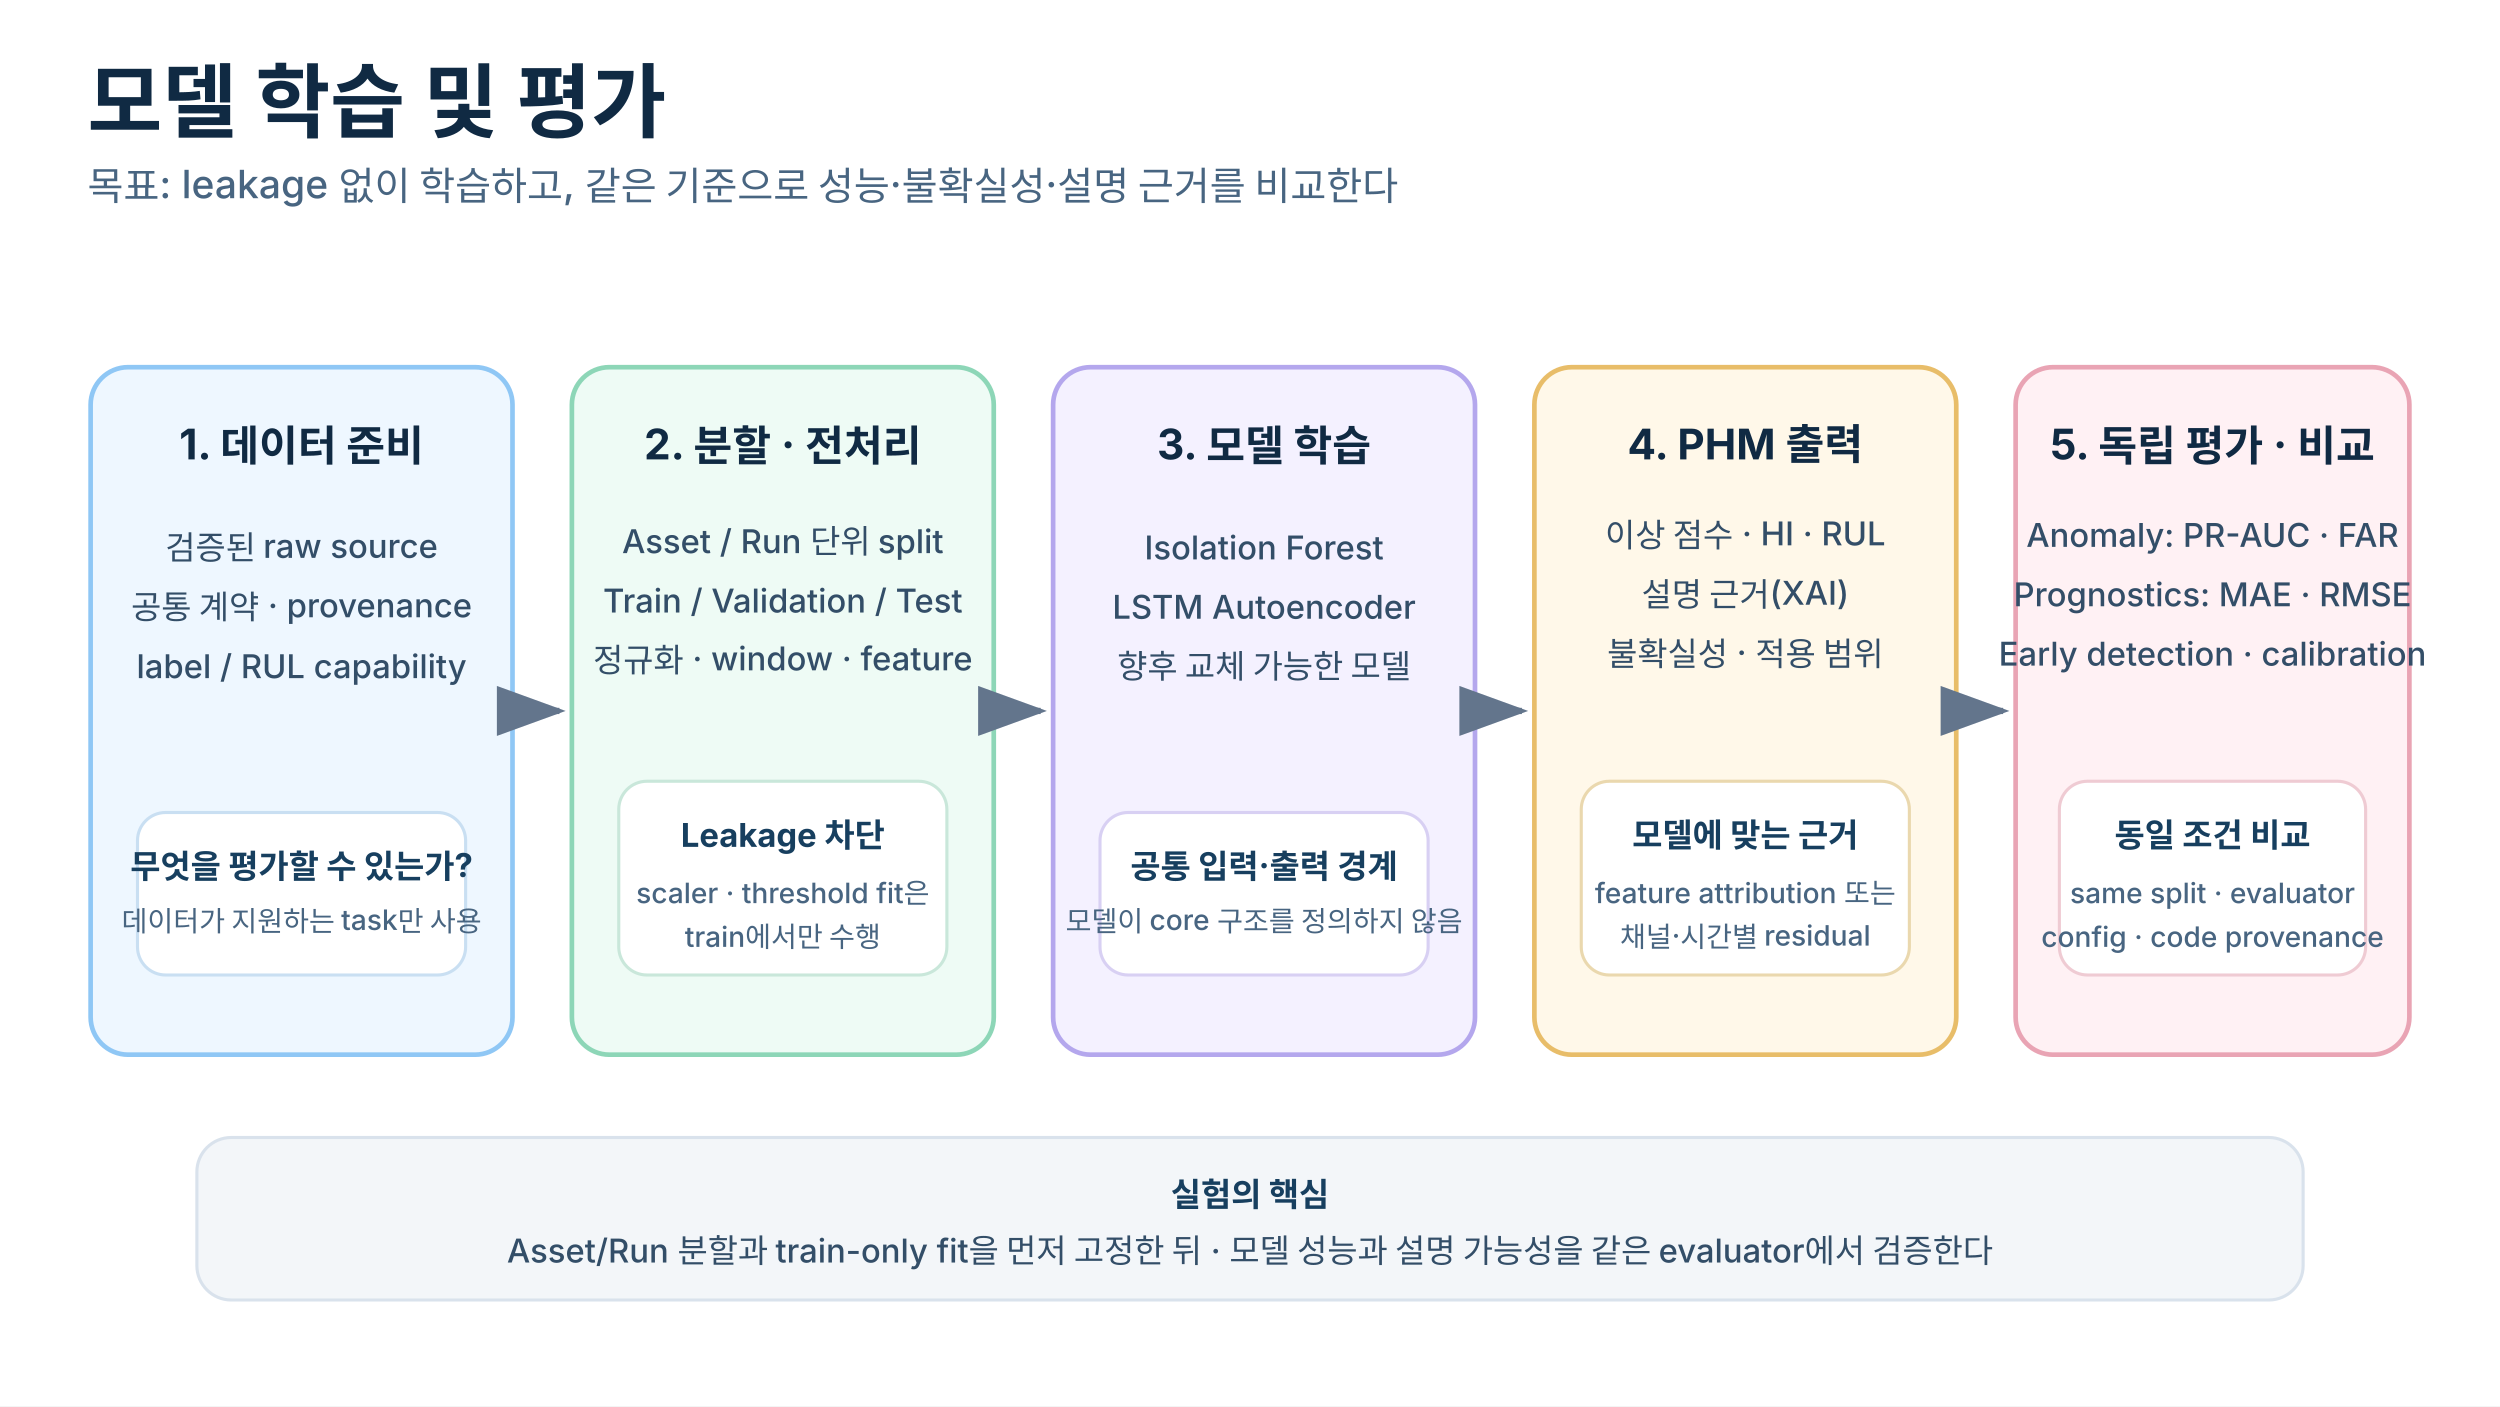
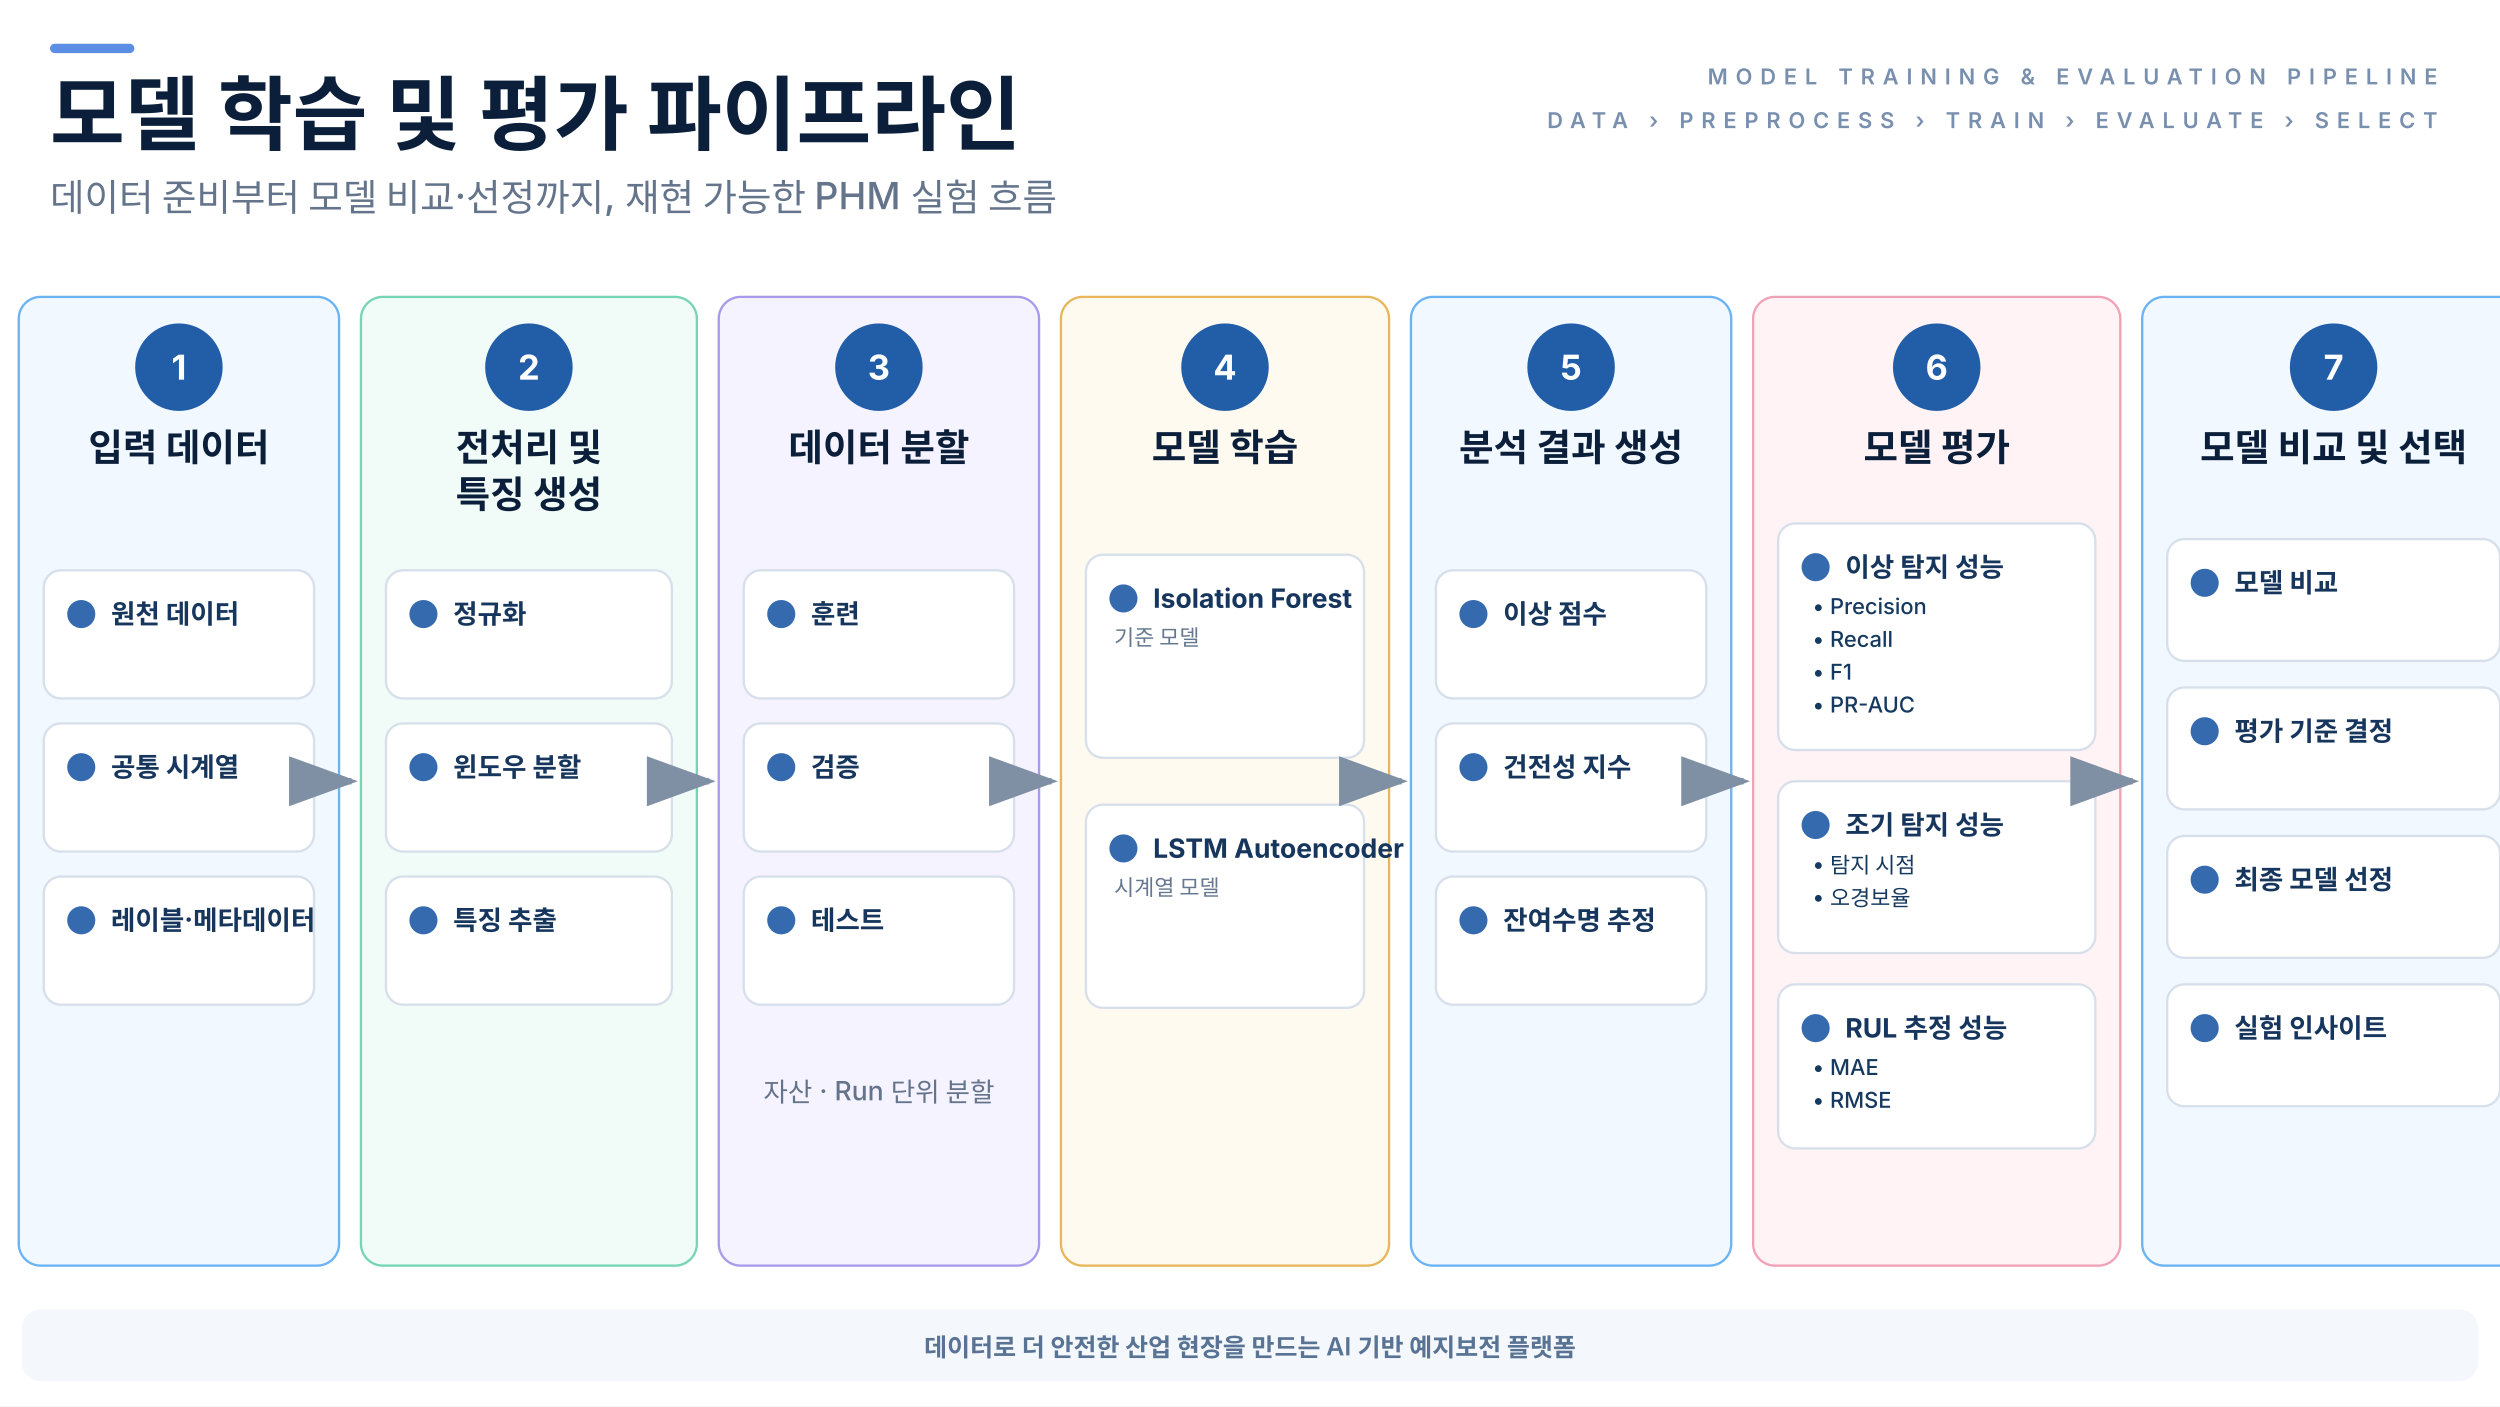
<svg xmlns="http://www.w3.org/2000/svg" width="1600" height="900" viewBox="0 0 1600 900" role="img" aria-labelledby="title desc">
  <defs>
    <marker id="arrow" markerWidth="12" markerHeight="12" refX="10" refY="4" orient="auto">
-       <path d="M0,0 L0,8 L11,4 z" fill="#63758c" />
+       <path d="M0,0 L0,8 L11,4 z" fill="#7f8fa4" />
    </marker>
    <style>
-       .title{font:700 52px system-ui,-apple-system,"Segoe UI",sans-serif;fill:#102a43}
-       .subtitle{font:500 25px system-ui,-apple-system,"Segoe UI",sans-serif;fill:#486581}
-       .step{font:700 27px system-ui,-apple-system,"Segoe UI",sans-serif;fill:#102a43;text-anchor:middle}
-       .body{font:500 21px system-ui,-apple-system,"Segoe UI",sans-serif;fill:#334e68;text-anchor:middle}
-       .small{font:500 18px system-ui,-apple-system,"Segoe UI",sans-serif;fill:#486581;text-anchor:middle}
-       .focus{font:700 21px system-ui,-apple-system,"Segoe UI",sans-serif;fill:#173f5f;text-anchor:middle}
-       .arrow{stroke:#63758c;stroke-width:4;fill:none;marker-end:url(#arrow)}
-     </style>
+     .title{font:700 52px system-ui,-apple-system,"Segoe UI","Noto Sans KR","Malgun Gothic",sans-serif;fill:#0b1f3a}
+     .subtitle{font:500 24px system-ui,-apple-system,"Segoe UI","Noto Sans KR","Malgun Gothic",sans-serif;fill:#64748b}
+     .eyebrow{font:600 14px system-ui,-apple-system,"Segoe UI",sans-serif;letter-spacing:5px;fill:#7890ae}
+     .colTitle{font:700 24px system-ui,-apple-system,"Segoe UI","Noto Sans KR","Malgun Gothic",sans-serif;fill:#0b1f3a;text-anchor:middle}
+     .desc{font:500 17px system-ui,-apple-system,"Segoe UI","Noto Sans KR","Malgun Gothic",sans-serif;fill:#64748b;text-anchor:middle}
+     .card{fill:#fff;stroke:#d7e0ea;stroke-width:1.5}
+     .cardTitle{font:700 17px system-ui,-apple-system,"Segoe UI","Noto Sans KR","Malgun Gothic",sans-serif;fill:#17365d}
+     .cardBody{font:500 14px system-ui,-apple-system,"Segoe UI","Noto Sans KR","Malgun Gothic",sans-serif;fill:#66788f}
+     .bullet{font:500 14px system-ui,-apple-system,"Segoe UI","Noto Sans KR","Malgun Gothic",sans-serif;fill:#16395f}
+     .stepNum{font:700 22px system-ui,-apple-system,"Segoe UI",sans-serif;fill:#fff;text-anchor:middle}
+     .arrow{stroke:#8293a8;stroke-width:4;fill:none;marker-end:url(#arrow)}
+     .footer{font:600 16px system-ui,-apple-system,"Segoe UI","Noto Sans KR","Malgun Gothic",sans-serif;fill:#587393;text-anchor:middle}
+   </style>
  </defs>
  <rect width="1600" height="900" fill="#ffffff" />
-   <text x="56" y="84" class="title">모델 학습 및 평가</text>
-   <text x="56" y="128" class="subtitle">목표: leakage 없이 학습하고, 같은 기준으로 성능·불확실성·설명 근거를 비교한다</text>
-   <g>
-     <rect x="58" y="235" width="270" height="440" rx="24" fill="#eef7ff" stroke="#8fc7f5" stroke-width="3" />
-     <text x="193" y="294" class="step">1. 데이터 준비</text>
-     <text x="193" y="358" class="body">검증된 raw source</text>
-     <text x="193" y="396" class="body">공통 계약 · provenance</text>
-     <text x="193" y="434" class="body">label / RUL capability</text>
-     <rect x="88" y="520" width="210" height="104" rx="18" fill="#ffffff" stroke="#c9dff2" stroke-width="2" />
-     <text x="193" y="562" class="focus">무엇을 평가할 수 있는가?</text>
-     <text x="193" y="596" class="small">데이터가 지원하는 task만 사용</text>
-   </g>
-   <g>
-     <rect x="366" y="235" width="270" height="440" rx="24" fill="#eefbf5" stroke="#8dd6b7" stroke-width="3" />
-     <text x="501" y="294" class="step">2. 분할 · 전처리</text>
-     <text x="501" y="354" class="body">Asset / Run 단위 split</text>
-     <text x="501" y="392" class="body">Train / Validation / Test</text>
-     <text x="501" y="430" class="body">정규화 · window · feature</text>
-     <rect x="396" y="500" width="210" height="124" rx="18" fill="#ffffff" stroke="#c9e7da" stroke-width="2" />
-     <text x="501" y="542" class="focus">Leakage 차단</text>
-     <text x="501" y="578" class="small">scaler · threshold fit은</text>
-     <text x="501" y="606" class="small">train에서만 수행</text>
-   </g>
-   <g>
-     <rect x="674" y="235" width="270" height="440" rx="24" fill="#f4f1ff" stroke="#b4a7ed" stroke-width="3" />
-     <text x="809" y="294" class="step">3. 모델 학습</text>
-     <text x="809" y="358" class="body">Isolation Forest</text>
-     <text x="809" y="396" class="body">LSTM Autoencoder</text>
-     <text x="809" y="434" class="body">향후 교체 가능한 모델</text>
-     <rect x="704" y="520" width="210" height="104" rx="18" fill="#ffffff" stroke="#d8d0f3" stroke-width="2" />
-     <text x="809" y="562" class="focus">공통 입력·출력 경계</text>
-     <text x="809" y="596" class="small">모델이 core 구조를 정의하지 않음</text>
-   </g>
-   <g>
-     <rect x="982" y="235" width="270" height="440" rx="24" fill="#fff8e9" stroke="#e8bd69" stroke-width="3" />
-     <text x="1117" y="294" class="step">4. PHM 출력</text>
-     <text x="1117" y="350" class="body">이상 점수 · HI · RUL</text>
-     <text x="1117" y="388" class="body">설명 근거(XAI)</text>
-     <text x="1117" y="426" class="body">불확실성 · 적용 범위</text>
-     <rect x="1012" y="500" width="210" height="124" rx="18" fill="#ffffff" stroke="#ead8ae" stroke-width="2" />
-     <text x="1117" y="542" class="focus">모델에 맞는 근거</text>
-     <text x="1117" y="578" class="small">feature attribution 또는</text>
-     <text x="1117" y="606" class="small">채널·시간별 residual</text>
-   </g>
-   <g>
-     <rect x="1290" y="235" width="252" height="440" rx="24" fill="#fff1f4" stroke="#e9a4b4" stroke-width="3" />
-     <text x="1416" y="294" class="step">5. 독립 평가 · 비교</text>
-     <text x="1416" y="350" class="body">Anomaly: PR-AUC · FAR</text>
-     <text x="1416" y="388" class="body">Prognostics: MAE · RMSE</text>
-     <text x="1416" y="426" class="body">Early detection · calibration</text>
-     <rect x="1318" y="500" width="196" height="124" rx="18" fill="#ffffff" stroke="#efcbd3" stroke-width="2" />
-     <text x="1416" y="542" class="focus">동일 조건 비교</text>
-     <text x="1416" y="578" class="small">same split · evaluator</text>
-     <text x="1416" y="606" class="small">config · code provenance</text>
-   </g>
-   <path d="M328 455 H358" class="arrow" />
-   <path d="M636 455 H666" class="arrow" />
-   <path d="M944 455 H974" class="arrow" />
-   <path d="M1252 455 H1282" class="arrow" />
-   <rect x="126" y="728" width="1348" height="104" rx="22" fill="#f3f6f9" stroke="#d9e2ec" stroke-width="2" />
-   <text x="800" y="772" class="focus">실험의 핵심</text>
-   <text x="800" y="808" class="body">Asset/Run 분할과 train-only fit을 먼저 고정한 뒤 · 모델 성능과 설명 가능성을 같은 evaluator에서 검증한다</text>
+   <rect x="32" y="28" width="54" height="6" rx="3" fill="#5c8ee6" />
+   <text x="32" y="92" class="title">모델 학습 및 평가 파이프라인</text>
+   <text x="32" y="135" class="subtitle">데이터 준비부터 모델 비교·선정까지, 재현 가능한 PHM 실험 흐름</text>
+   <text x="1560" y="54" class="eyebrow" text-anchor="end">MODEL TRAINING &amp; EVALUATION PIPELINE</text>
+   <text x="1560" y="82" class="eyebrow" text-anchor="end">DATA  ›  PREPROCESS  ›  TRAIN  ›  EVALUATE  ›  SELECT</text>
+   <rect x="12" y="190" width="205" height="620" rx="14" fill="#f1f8ff" stroke="#6bb3f2" stroke-width="1.5" />
+   <circle cx="114.5" cy="235" r="28" fill="#225ea8" />
+   <text x="114.5" y="243" class="stepNum">1</text>
+   <text x="114.5" y="295" class="colTitle">입력 데이터</text>
+   <rect x="231" y="190" width="215" height="620" rx="14" fill="#f1fcf8" stroke="#75d5b4" stroke-width="1.5" />
+   <circle cx="338.5" cy="235" r="28" fill="#225ea8" />
+   <text x="338.5" y="243" class="stepNum">2</text>
+   <text x="338.5" y="295" class="colTitle">전처리 및</text>
+   <text x="338.5" y="325" class="colTitle">특징 생성</text>
+   <rect x="460" y="190" width="205" height="620" rx="14" fill="#f5f3ff" stroke="#a99bea" stroke-width="1.5" />
+   <circle cx="562.5" cy="235" r="28" fill="#225ea8" />
+   <text x="562.5" y="243" class="stepNum">3</text>
+   <text x="562.5" y="295" class="colTitle">데이터 분할</text>
+   <rect x="679" y="190" width="210" height="620" rx="14" fill="#fffaf0" stroke="#e8b65b" stroke-width="1.5" />
+   <circle cx="784.0" cy="235" r="28" fill="#225ea8" />
+   <text x="784.0" y="243" class="stepNum">4</text>
+   <text x="784.0" y="295" class="colTitle">모델 학습</text>
+   <rect x="903" y="190" width="205" height="620" rx="14" fill="#f1f8ff" stroke="#6bb3f2" stroke-width="1.5" />
+   <circle cx="1005.5" cy="235" r="28" fill="#225ea8" />
+   <text x="1005.5" y="243" class="stepNum">5</text>
+   <text x="1005.5" y="295" class="colTitle">분석 결과 생성</text>
+   <rect x="1122" y="190" width="235" height="620" rx="14" fill="#fff3f6" stroke="#f0a3b6" stroke-width="1.5" />
+   <circle cx="1239.5" cy="235" r="28" fill="#225ea8" />
+   <text x="1239.5" y="243" class="stepNum">6</text>
+   <text x="1239.5" y="295" class="colTitle">모델 평가</text>
+   <rect x="1371" y="190" width="245" height="620" rx="14" fill="#f1f8ff" stroke="#6bb3f2" stroke-width="1.5" />
+   <circle cx="1493.5" cy="235" r="28" fill="#225ea8" />
+   <text x="1493.5" y="243" class="stepNum">7</text>
+   <text x="1493.5" y="295" class="colTitle">모델 비교 및 선택</text>
+   <rect x="28" y="365" width="173" height="82" rx="11" class="card" />
+   <circle cx="52" cy="393" r="9" fill="#245da8" opacity=".92" />
+   <text x="71" y="399" class="cardTitle">원천 데이터</text>
+   <rect x="28" y="463" width="173" height="82" rx="11" class="card" />
+   <circle cx="52" cy="491" r="9" fill="#245da8" opacity=".92" />
+   <text x="71" y="497" class="cardTitle">공통 시계열</text>
+   <rect x="28" y="561" width="173" height="82" rx="11" class="card" />
+   <circle cx="52" cy="589" r="9" fill="#245da8" opacity=".92" />
+   <text x="71" y="595" class="cardTitle">레이블·메타데이터</text>
+   <rect x="247" y="365" width="183" height="82" rx="11" class="card" />
+   <circle cx="271" cy="393" r="9" fill="#245da8" opacity=".92" />
+   <text x="290" y="399" class="cardTitle">정규화</text>
+   <rect x="247" y="463" width="183" height="82" rx="11" class="card" />
+   <circle cx="271" cy="491" r="9" fill="#245da8" opacity=".92" />
+   <text x="290" y="497" class="cardTitle">윈도우 분할</text>
+   <rect x="247" y="561" width="183" height="82" rx="11" class="card" />
+   <circle cx="271" cy="589" r="9" fill="#245da8" opacity=".92" />
+   <text x="290" y="595" class="cardTitle">특징 추출</text>
+   <rect x="476" y="365" width="173" height="82" rx="11" class="card" />
+   <circle cx="500" cy="393" r="9" fill="#245da8" opacity=".92" />
+   <text x="519" y="399" class="cardTitle">훈련</text>
+   <rect x="476" y="463" width="173" height="82" rx="11" class="card" />
+   <circle cx="500" cy="491" r="9" fill="#245da8" opacity=".92" />
+   <text x="519" y="497" class="cardTitle">검증</text>
+   <rect x="476" y="561" width="173" height="82" rx="11" class="card" />
+   <circle cx="500" cy="589" r="9" fill="#245da8" opacity=".92" />
+   <text x="519" y="595" class="cardTitle">테스트</text>
+   <text x="562.5" y="705" class="desc">자산 · Run 단위 분할</text>
+   <rect x="695" y="355" width="178" height="130" rx="11" class="card" />
+   <circle cx="719" cy="383" r="9" fill="#245da8" opacity=".92" />
+   <text x="738" y="389" class="cardTitle">Isolation Forest</text>
+   <text x="713" y="413" class="cardBody">기준 모델</text>
+   <rect x="695" y="515" width="178" height="130" rx="11" class="card" />
+   <circle cx="719" cy="543" r="9" fill="#245da8" opacity=".92" />
+   <text x="738" y="549" class="cardTitle">LSTM Autoencoder</text>
+   <text x="713" y="573" class="cardBody">시계열 모델</text>
+   <rect x="919" y="365" width="173" height="82" rx="11" class="card" />
+   <circle cx="943" cy="393" r="9" fill="#245da8" opacity=".92" />
+   <text x="962" y="399" class="cardTitle">이상 점수</text>
+   <rect x="919" y="463" width="173" height="82" rx="11" class="card" />
+   <circle cx="943" cy="491" r="9" fill="#245da8" opacity=".92" />
+   <text x="962" y="497" class="cardTitle">건전성 지수</text>
+   <rect x="919" y="561" width="173" height="82" rx="11" class="card" />
+   <circle cx="943" cy="589" r="9" fill="#245da8" opacity=".92" />
+   <text x="962" y="595" class="cardTitle">잔여수명 추정</text>
+   <rect x="1138" y="335" width="203" height="145" rx="11" class="card" />
+   <circle cx="1162" cy="363" r="9" fill="#245da8" opacity=".92" />
+   <text x="1181" y="369" class="cardTitle">이상 탐지 성능</text>
+   <text x="1160" y="393" class="bullet">• Precision</text>
+   <text x="1160" y="414" class="bullet">• Recall</text>
+   <text x="1160" y="435" class="bullet">• F1</text>
+   <text x="1160" y="456" class="bullet">• PR-AUC</text>
+   <rect x="1138" y="500" width="203" height="110" rx="11" class="card" />
+   <circle cx="1162" cy="528" r="9" fill="#245da8" opacity=".92" />
+   <text x="1181" y="534" class="cardTitle">조기 탐지 성능</text>
+   <text x="1160" y="558" class="bullet">• 탐지 시점</text>
+   <text x="1160" y="579" class="bullet">• 오경보율</text>
+   <rect x="1138" y="630" width="203" height="105" rx="11" class="card" />
+   <circle cx="1162" cy="658" r="9" fill="#245da8" opacity=".92" />
+   <text x="1181" y="664" class="cardTitle">RUL 추정 성능</text>
+   <text x="1160" y="688" class="bullet">• MAE</text>
+   <text x="1160" y="709" class="bullet">• RMSE</text>
+   <rect x="1387" y="345" width="213" height="78" rx="11" class="card" />
+   <circle cx="1411" cy="373" r="9" fill="#245da8" opacity=".92" />
+   <text x="1430" y="379" class="cardTitle">모델 비교</text>
+   <rect x="1387" y="440" width="213" height="78" rx="11" class="card" />
+   <circle cx="1411" cy="468" r="9" fill="#245da8" opacity=".92" />
+   <text x="1430" y="474" class="cardTitle">평가 기준 결정</text>
+   <rect x="1387" y="535" width="213" height="78" rx="11" class="card" />
+   <circle cx="1411" cy="563" r="9" fill="#245da8" opacity=".92" />
+   <text x="1430" y="569" class="cardTitle">최종 모델 선정</text>
+   <rect x="1387" y="630" width="213" height="78" rx="11" class="card" />
+   <circle cx="1411" cy="658" r="9" fill="#245da8" opacity=".92" />
+   <text x="1430" y="664" class="cardTitle">실험 인사이트</text>
+   <path d="M217 500 H225" class="arrow" />
+   <path d="M446 500 H454" class="arrow" />
+   <path d="M665 500 H673" class="arrow" />
+   <path d="M889 500 H897" class="arrow" />
+   <path d="M1108 500 H1116" class="arrow" />
+   <path d="M1357 500 H1365" class="arrow" />
+   <rect x="14" y="838" width="1572" height="46" rx="12" fill="#f4f8fc" />
+   <text x="800" y="868" class="footer">데이터로 더 안전한 산업 현장을 만드는 AI 기반 예지보전 플랫폼</text>
</svg>
